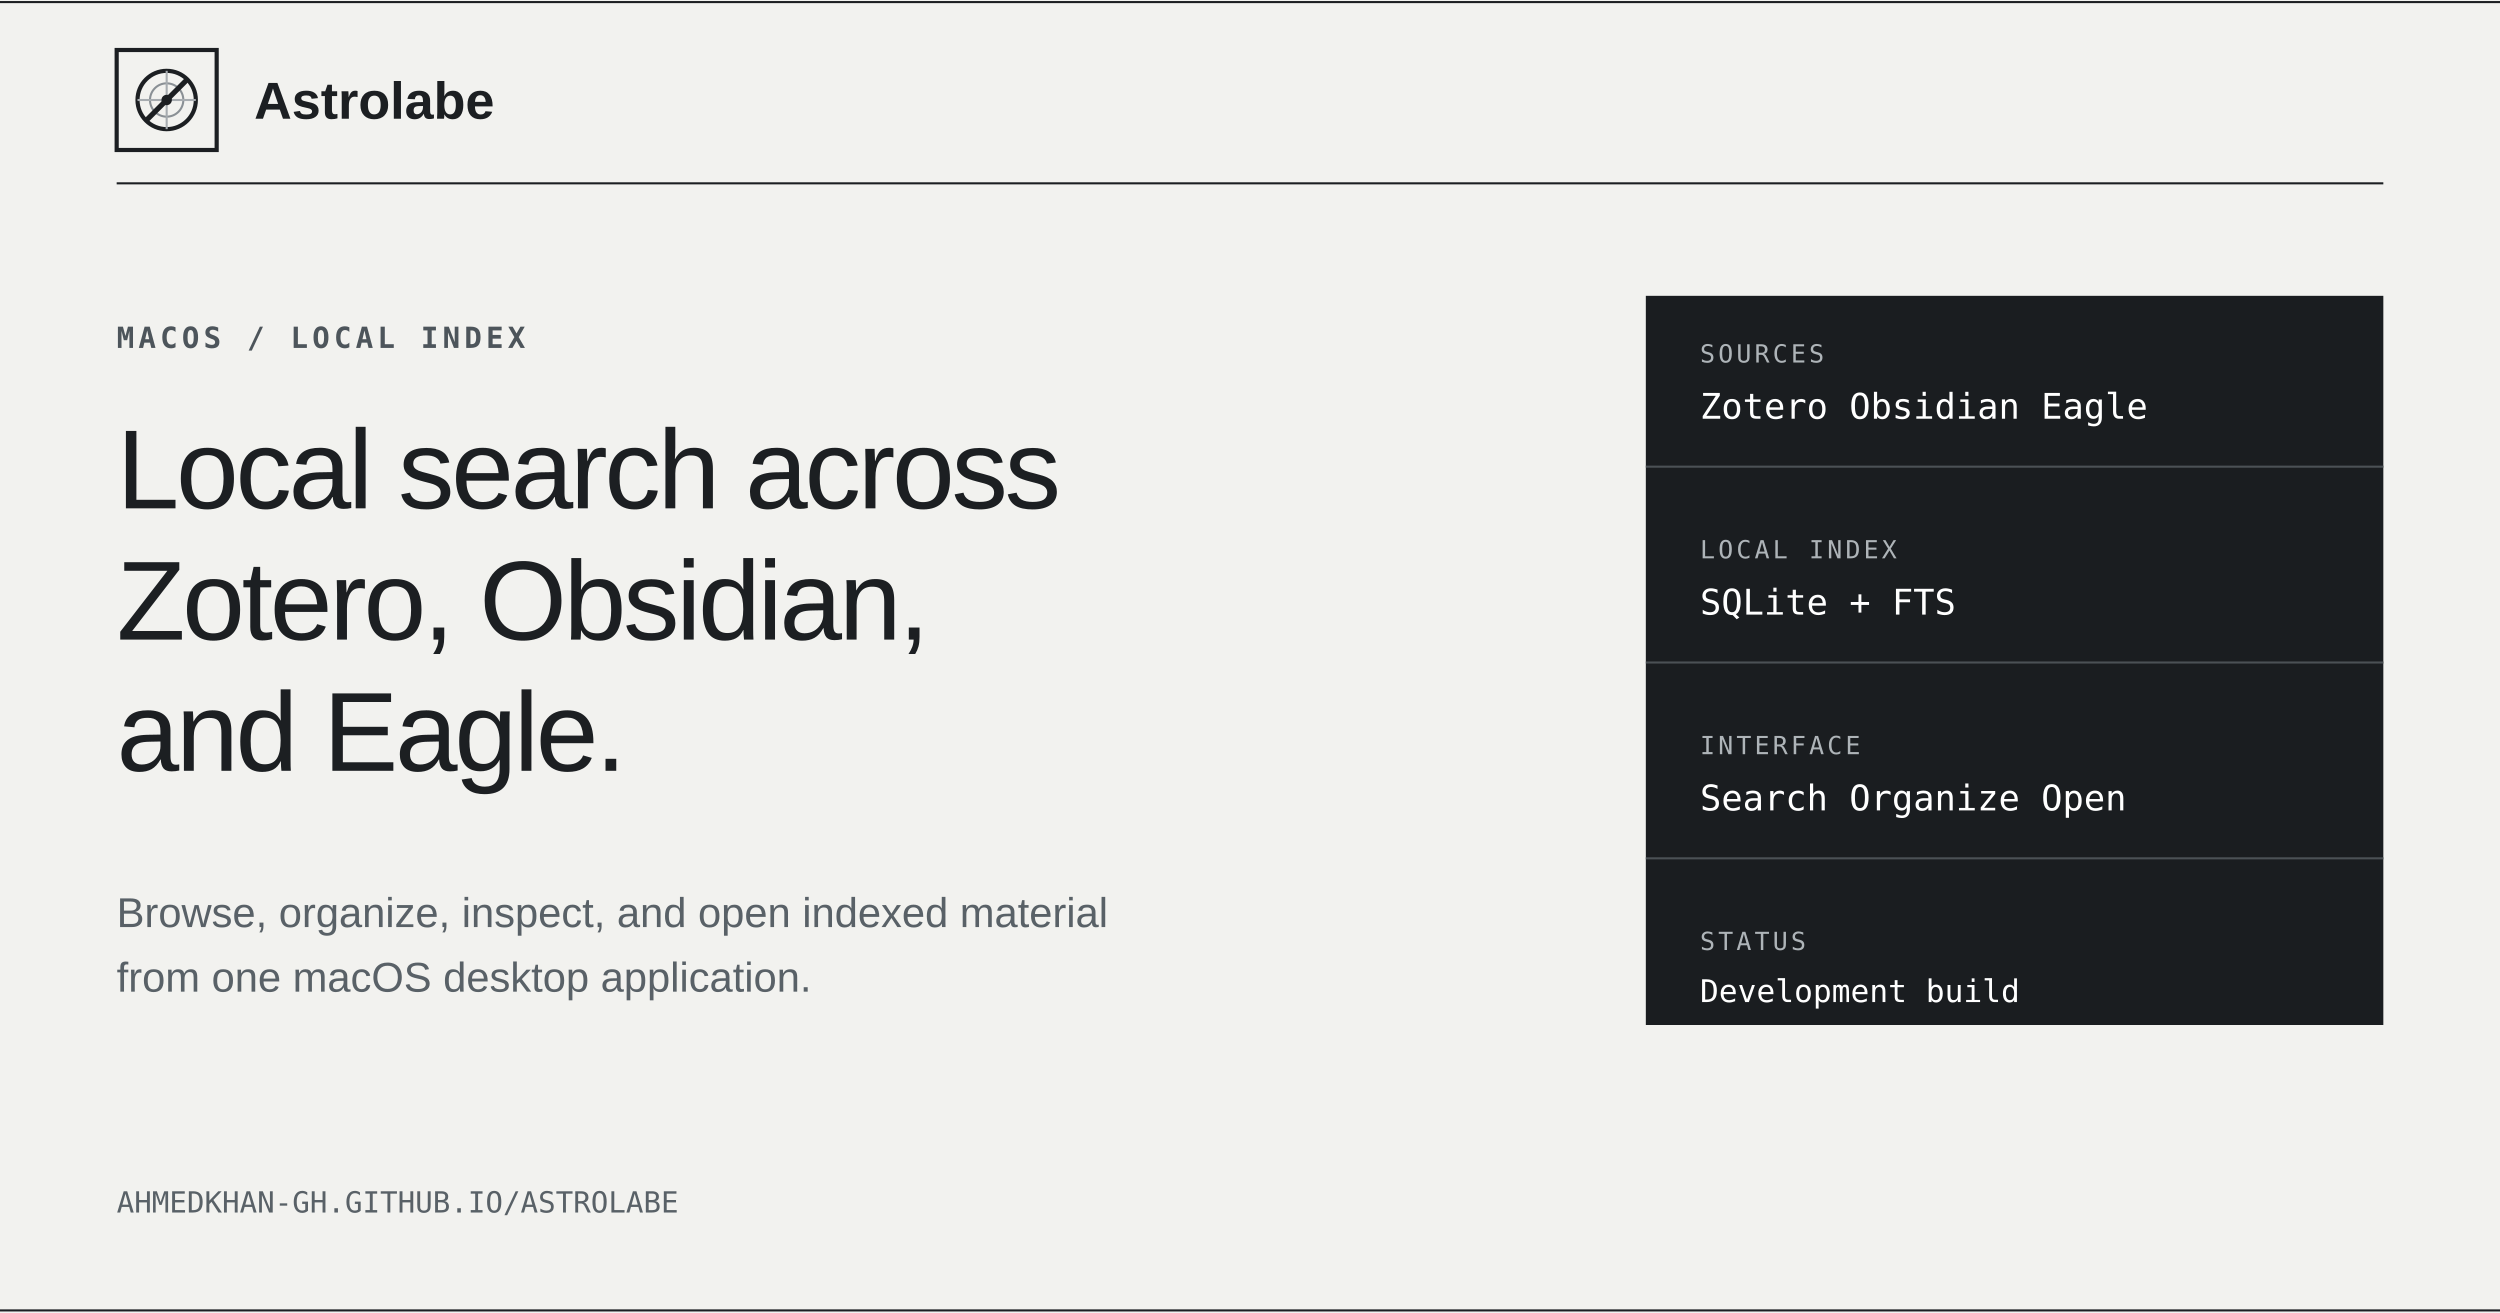
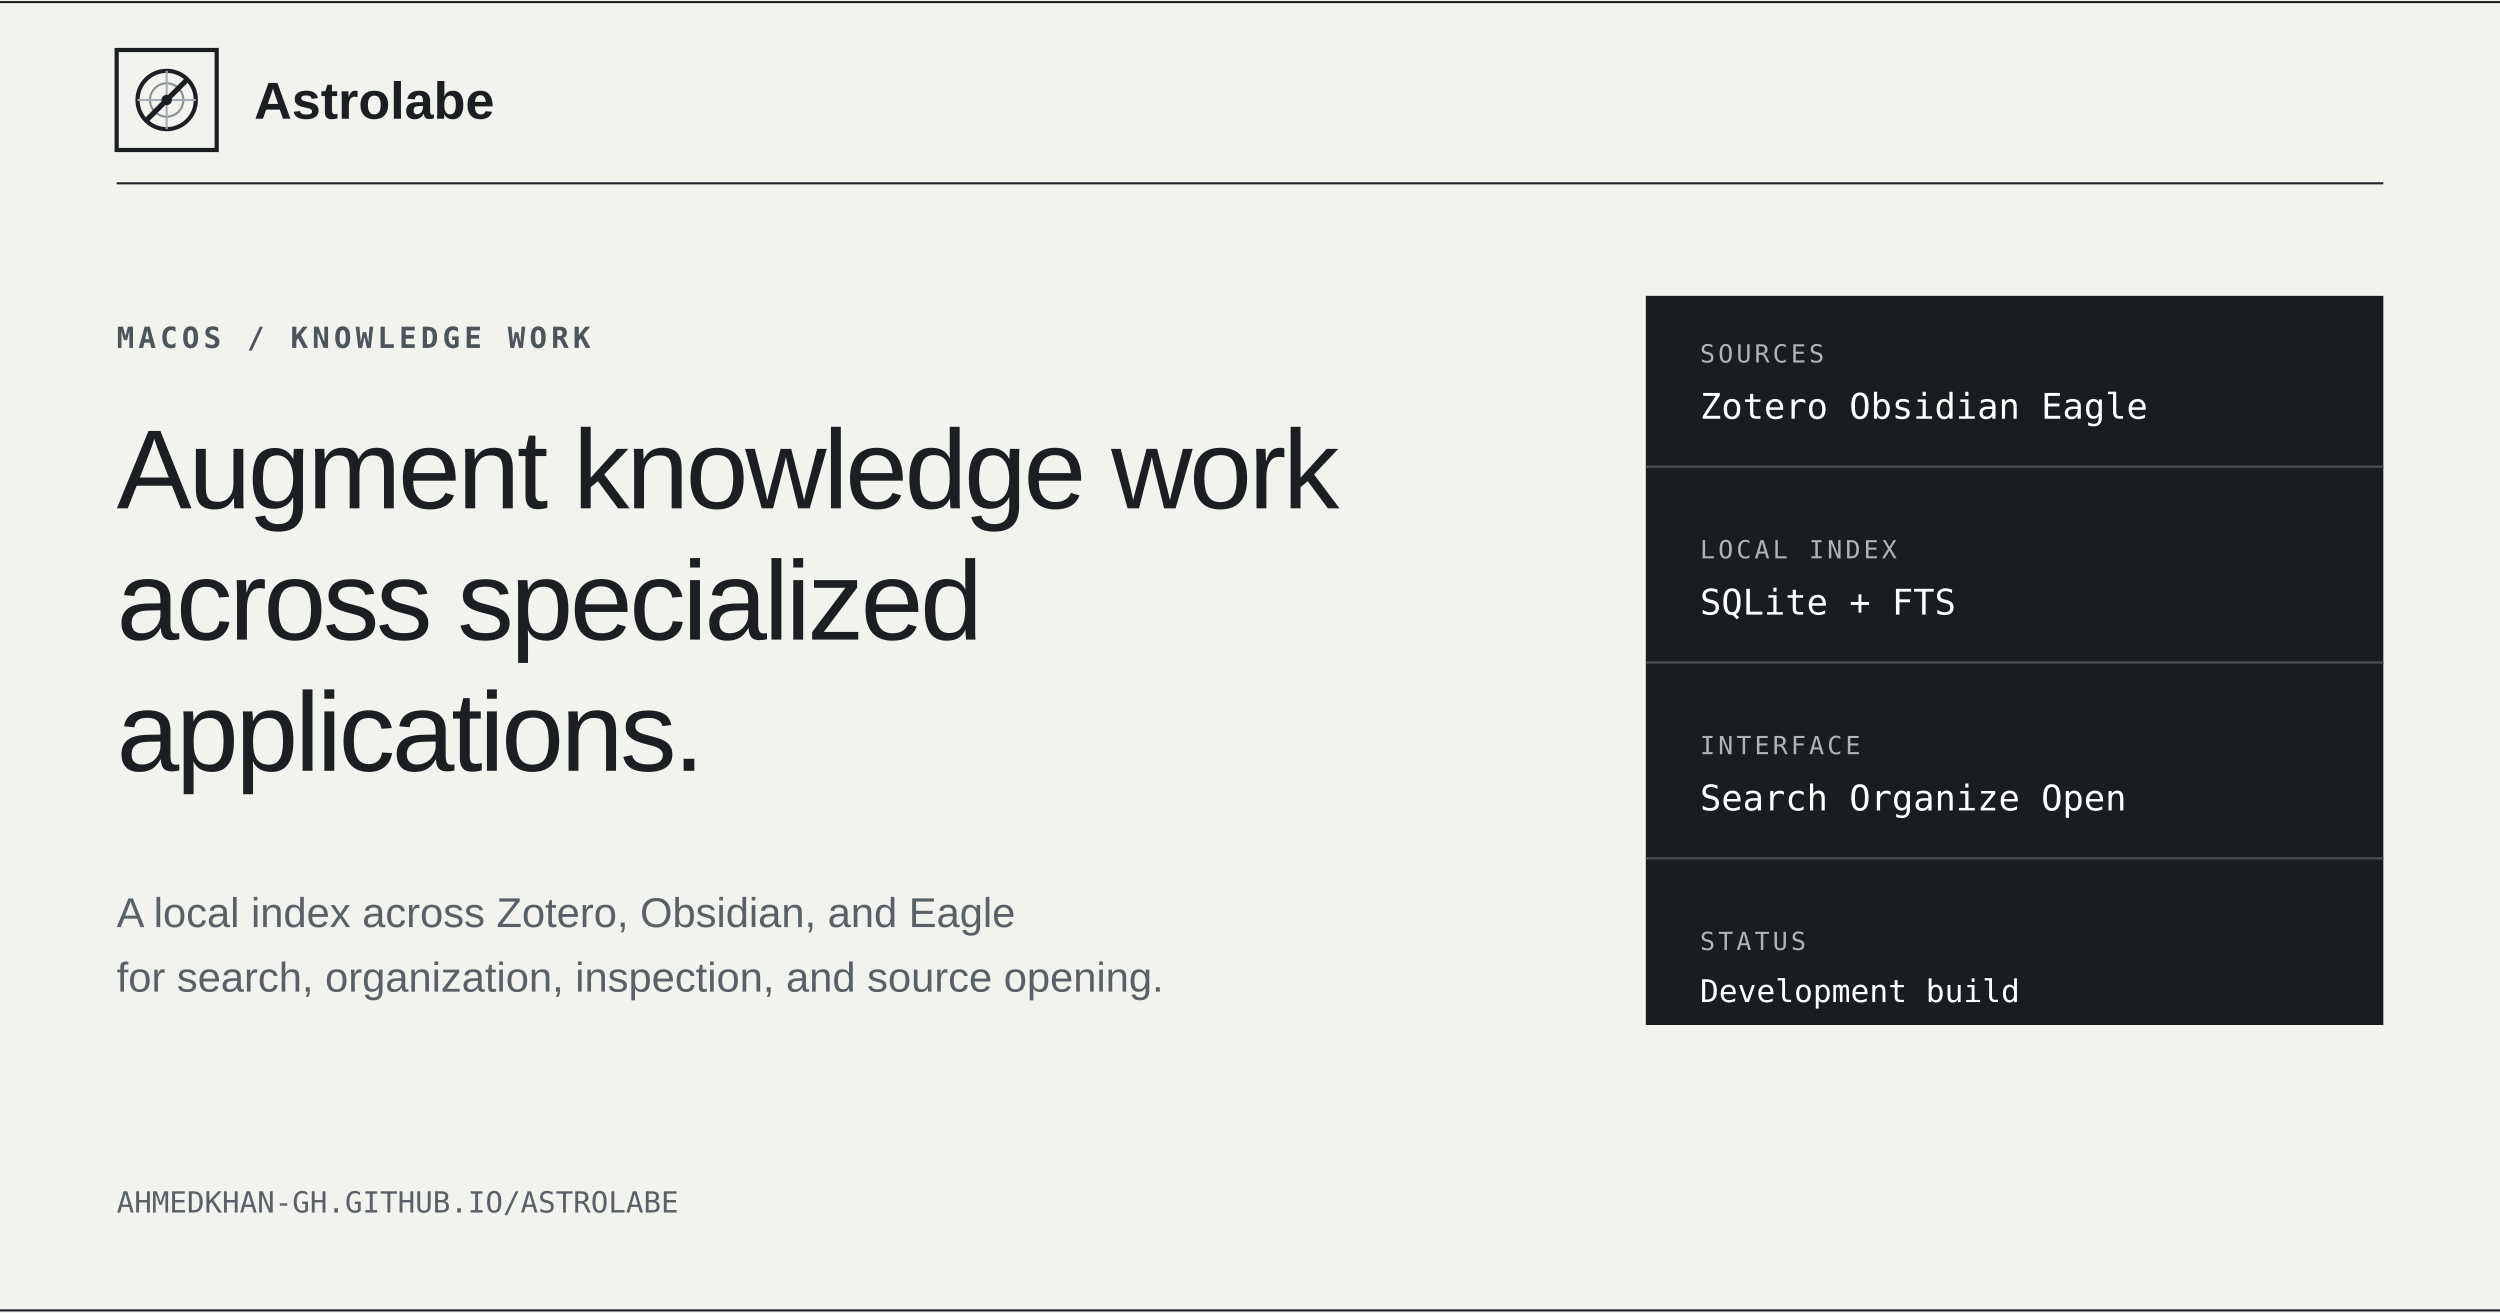
<svg xmlns="http://www.w3.org/2000/svg" viewBox="0 0 1200 630">
  <rect width="1200" height="630" fill="#f2f2ef" />
  <path d="M0 1h1200M0 629h1200M56 88h1088" stroke="#1c1f22" />
  <g transform="translate(56 24)">
    <rect width="48" height="48" fill="#f2f2ef" stroke="#1c1f22" stroke-width="2" />
    <circle cx="24" cy="24" r="14" fill="none" stroke="#1c1f22" stroke-width="2" />
    <circle cx="24" cy="24" r="8" fill="none" stroke="#8a9095" />
    <path d="M10 24h28M24 10v28" stroke="#a7acb0" />
    <path d="m14 34 20-20" stroke="#1c1f22" stroke-width="2.5" />
    <circle cx="24" cy="24" r="2.5" fill="#1c1f22" />
    <text x="66" y="33" fill="#1c1f22" font-family="Arial, Helvetica, sans-serif" font-size="25" font-weight="600">Astrolabe</text>
  </g>
-   <text x="56" y="167" fill="#4d555b" font-family="SFMono-Regular, Consolas, monospace" font-size="14" font-weight="600" letter-spacing="2">MACOS / LOCAL INDEX</text>
+   <text x="56" y="167" fill="#4d555b" font-family="SFMono-Regular, Consolas, monospace" font-size="14" font-weight="600" letter-spacing="2">MACOS / KNOWLEDGE WORK</text>
  <g fill="#1c1f22" font-family="Arial, Helvetica, sans-serif" font-size="54" font-weight="500" letter-spacing="-1.5">
-     <text x="56" y="244">Local search across</text>
-     <text x="56" y="307">Zotero, Obsidian,</text>
-     <text x="56" y="370">and Eagle.</text>
+     <text x="56" y="244">Augment knowledge work</text>
+     <text x="56" y="307">across specialized</text>
+     <text x="56" y="370">applications.</text>
  </g>
  <g fill="#596167" font-family="Arial, Helvetica, sans-serif" font-size="20">
-     <text x="56" y="445">Browse, organize, inspect, and open indexed material</text>
-     <text x="56" y="476">from one macOS desktop application.</text>
+     <text x="56" y="445">A local index across Zotero, Obsidian, and Eagle</text>
+     <text x="56" y="476">for search, organization, inspection, and source opening.</text>
  </g>
  <g transform="translate(790 142)">
    <rect width="354" height="350" fill="#1a1d20" />
    <path d="M0 82h354M0 176h354M0 270h354" stroke="#4b5155" />
    <g font-family="SFMono-Regular, Consolas, monospace">
      <text x="26" y="32" fill="#aeb4b8" font-size="12" letter-spacing="1.5">SOURCES</text>
      <text x="26" y="59" fill="#fff" font-size="17">Zotero  Obsidian  Eagle</text>
      <text x="26" y="126" fill="#aeb4b8" font-size="12" letter-spacing="1.5">LOCAL INDEX</text>
      <text x="26" y="153" fill="#fff" font-size="17">SQLite + FTS</text>
      <text x="26" y="220" fill="#aeb4b8" font-size="12" letter-spacing="1.5">INTERFACE</text>
      <text x="26" y="247" fill="#fff" font-size="17">Search  Organize  Open</text>
      <text x="26" y="314" fill="#aeb4b8" font-size="12" letter-spacing="1.5">STATUS</text>
      <text x="26" y="339" fill="#fff" font-size="15">Development build</text>
    </g>
  </g>
  <text x="56" y="582" fill="#596167" font-family="SFMono-Regular, Consolas, monospace" font-size="14">AHMEDKHAN-GH.GITHUB.IO/ASTROLABE</text>
</svg>
